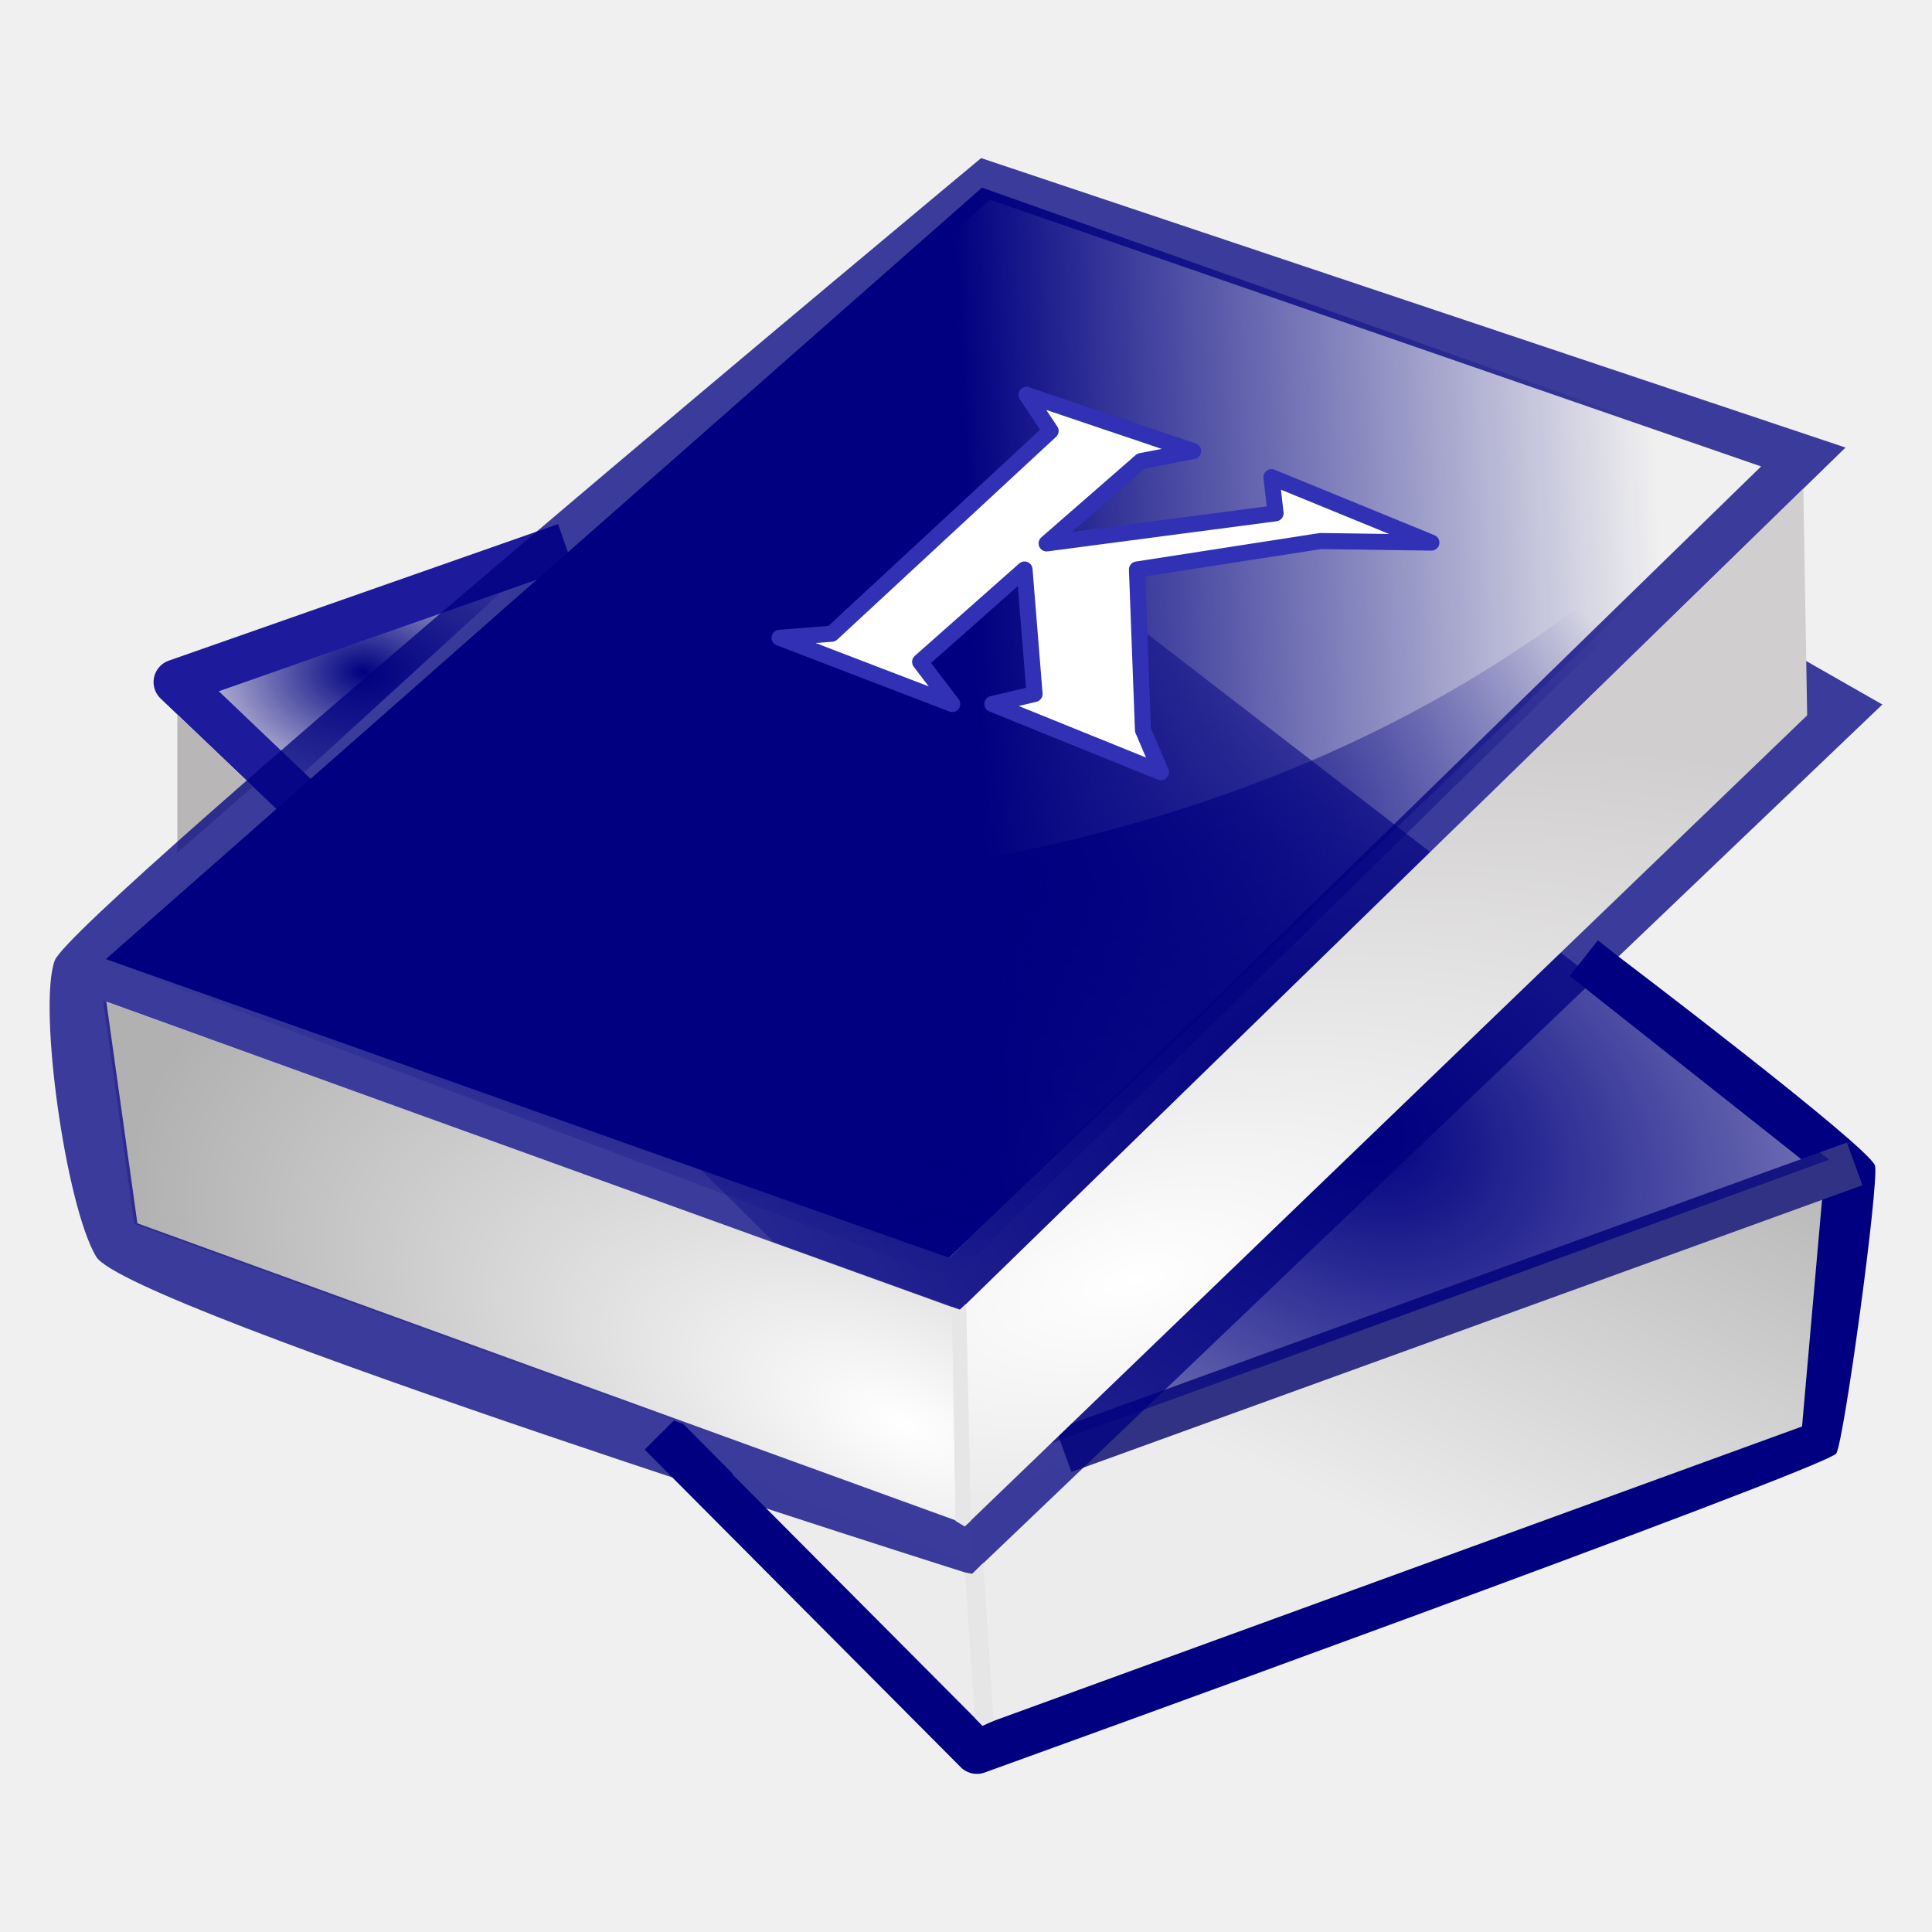
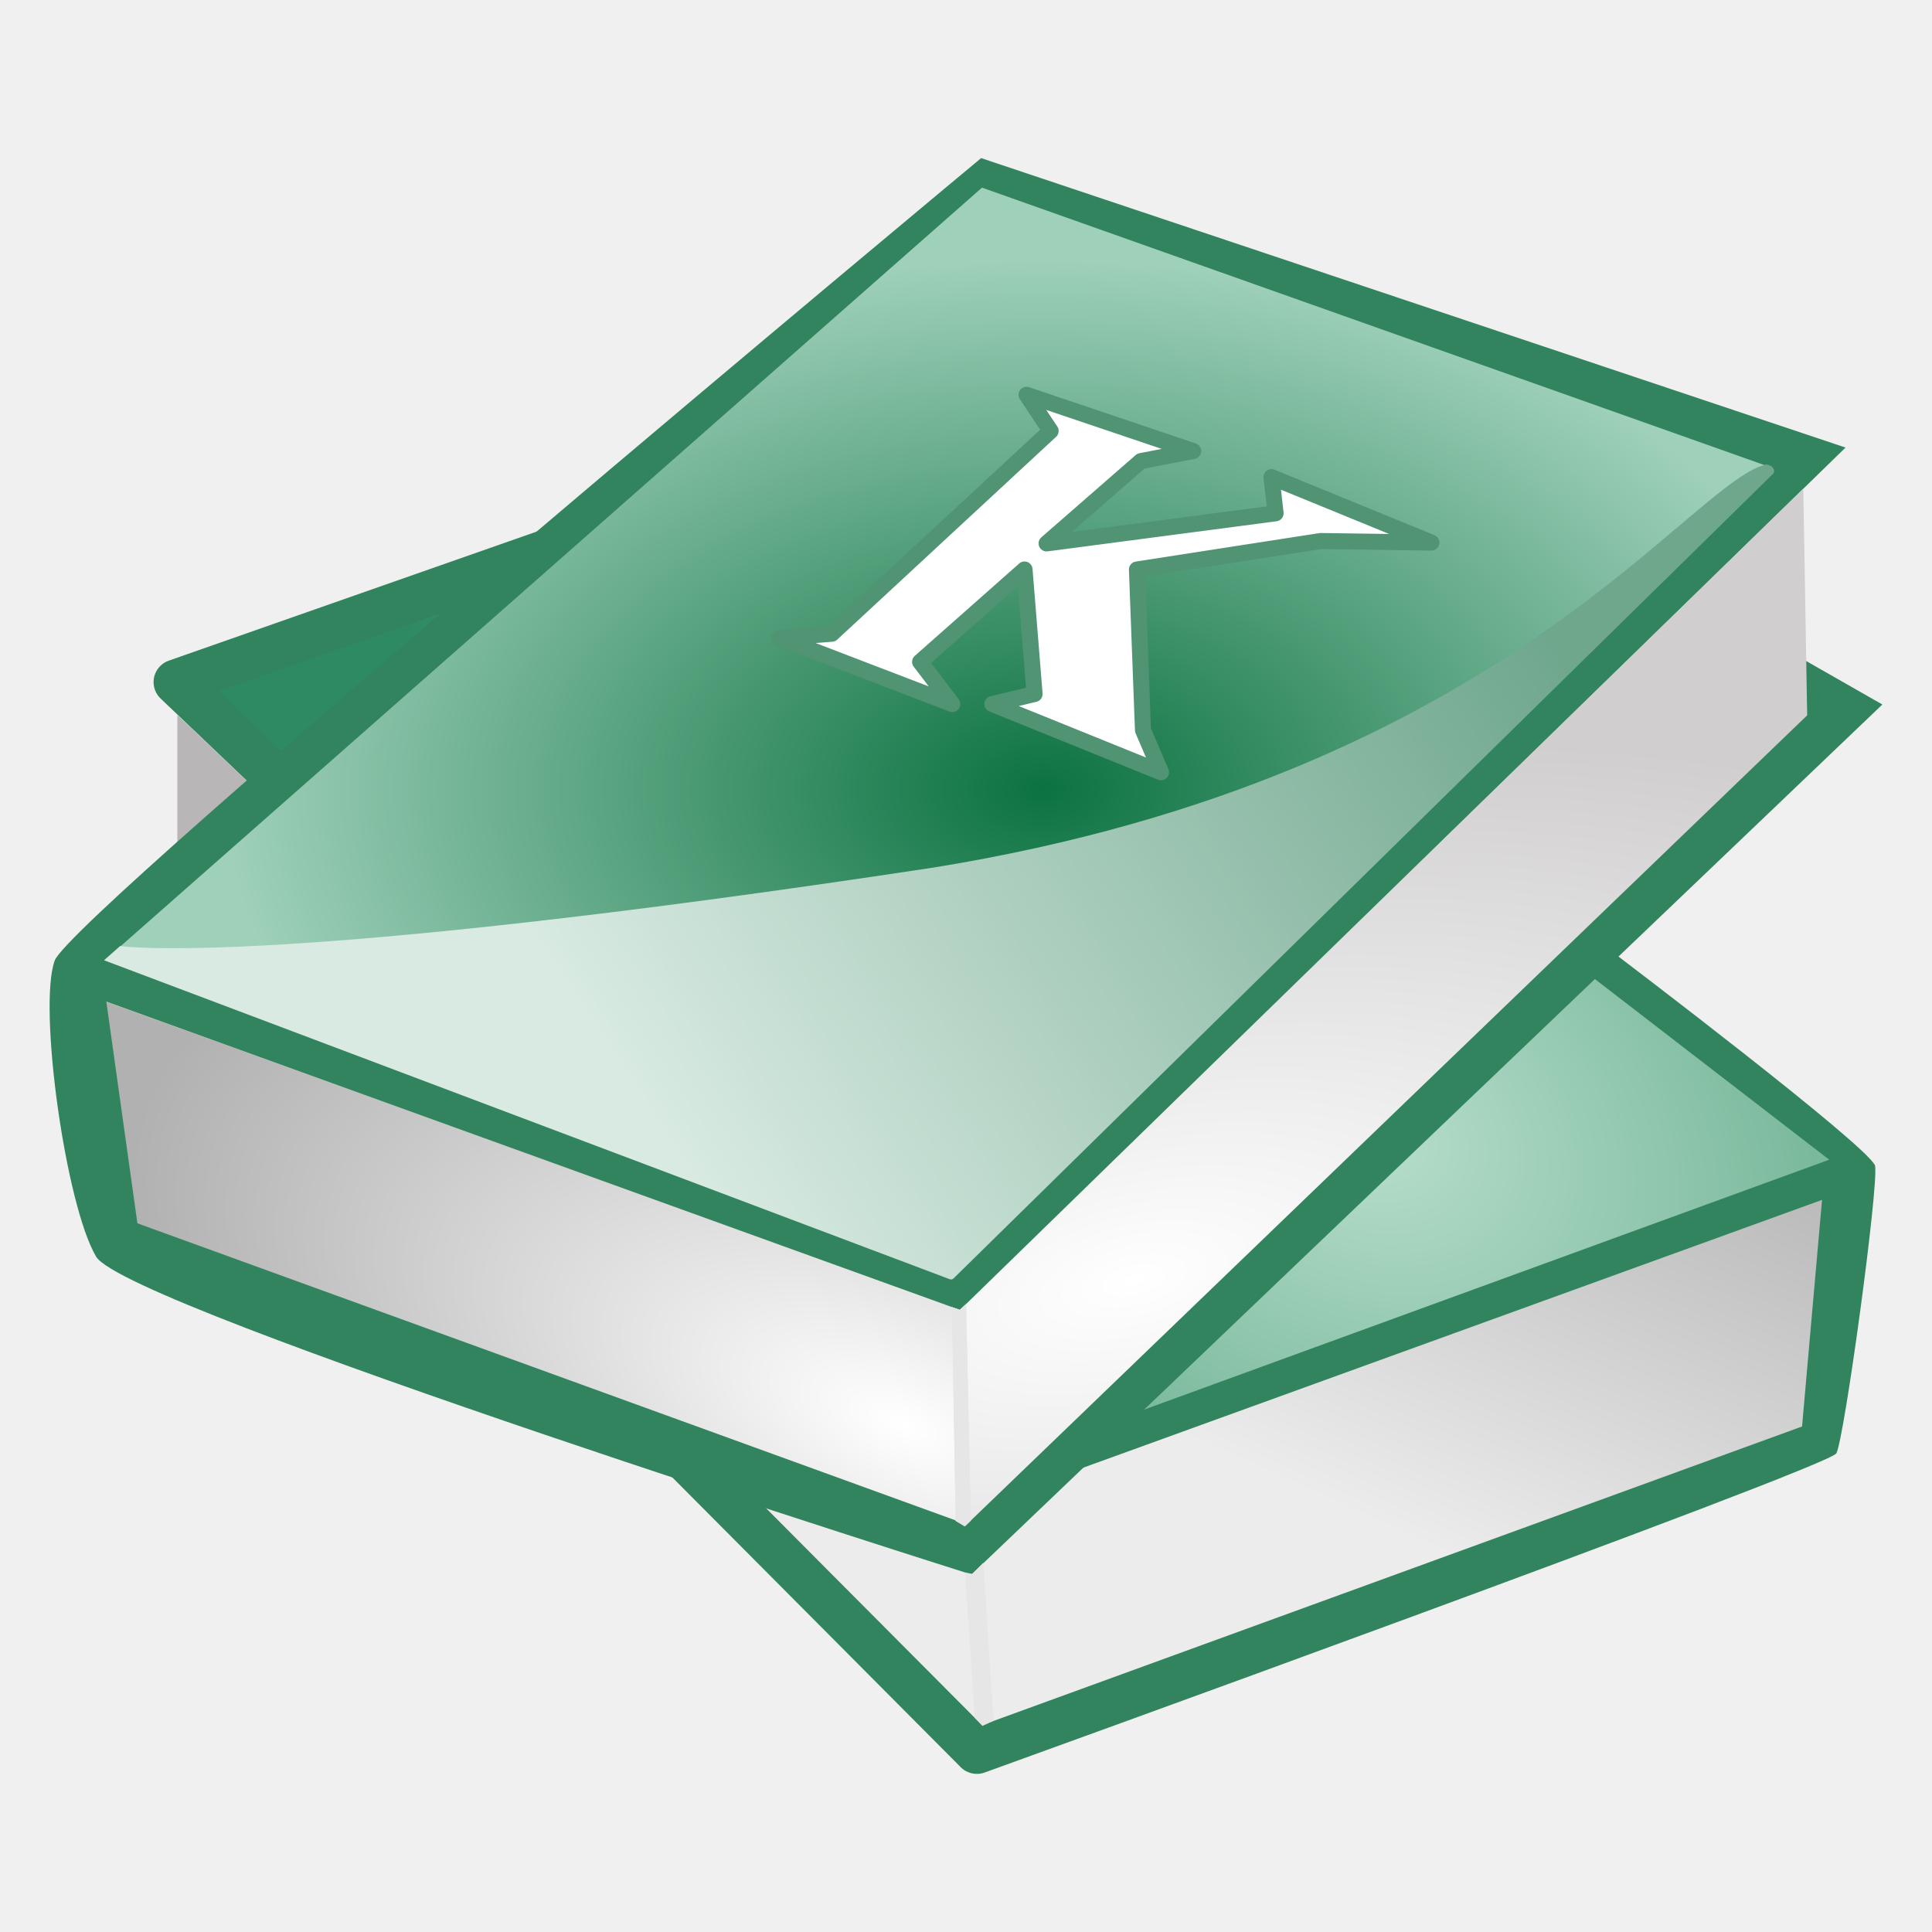
- <svg xmlns="http://www.w3.org/2000/svg" xmlns:ns1="http://www.openswatchbook.org/uri/2009/osb" xmlns:xlink="http://www.w3.org/1999/xlink" width="36mm" height="36mm" viewBox="0 0 127.559 127.559" id="svg2" version="1.1">
+ <svg xmlns="http://www.w3.org/2000/svg" xmlns:xlink="http://www.w3.org/1999/xlink" width="36mm" height="36mm" viewBox="0 0 127.559 127.559" id="svg2" version="1.1">
  <defs id="defs4">
-     <linearGradient id="linearGradient6729">
-       <stop style="stop-color:#000080;stop-opacity:1;" offset="0" id="stop6725" />
-       <stop style="stop-color:#000080;stop-opacity:0;" offset="1" id="stop6727" />
-     </linearGradient>
-     <linearGradient id="linearGradient5225">
-       <stop style="stop-color:#000080;stop-opacity:1;" offset="0" id="stop5221" />
-       <stop style="stop-color:#000080;stop-opacity:0;" offset="1" id="stop5223" />
-     </linearGradient>
-     <linearGradient id="linearGradient5217">
-       <stop style="stop-color:#000080;stop-opacity:1;" offset="0" id="stop5213" />
-       <stop style="stop-color:#000080;stop-opacity:0;" offset="1" id="stop5215" />
-     </linearGradient>
-     <linearGradient id="linearGradient5203" ns1:paint="gradient">
-       <stop style="stop-color:#000005;stop-opacity:1;" offset="0" id="stop5199" />
-       <stop style="stop-color:#000080;stop-opacity:0;" offset="1" id="stop5201" />
+     <linearGradient id="linearGradient4342-3">
+       <stop id="stop4209" offset="0" style="stop-color:#b9dfcd;stop-opacity:1" />
+       <stop id="stop4211" offset="1" style="stop-color:#2e8b61;stop-opacity:1" />
    </linearGradient>
    <linearGradient id="linearGradient4399">
      <stop style="stop-color:#ffffff;stop-opacity:1" offset="0" id="stop4401" />
      <stop style="stop-color:#b1b1b1;stop-opacity:1" offset="1" id="stop4403" />
    </linearGradient>
    <linearGradient id="linearGradient4387">
      <stop style="stop-color:#ececec;stop-opacity:1;" offset="0" id="stop4389" />
      <stop style="stop-color:#b5b5b5;stop-opacity:1" offset="1" id="stop4391" />
    </linearGradient>
    <linearGradient id="linearGradient4379">
      <stop style="stop-color:#ffffff;stop-opacity:1" offset="0" id="stop4381" />
      <stop style="stop-color:#d0cece;stop-opacity:1" offset="1" id="stop4383" />
    </linearGradient>
+     <linearGradient id="linearGradient4342">
+       <stop style="stop-color:#0c7241;stop-opacity:1" offset="0" id="stop4344" />
+       <stop style="stop-color:#9fd0ba;stop-opacity:1" offset="1" id="stop4346" />
+     </linearGradient>
+     <linearGradient id="linearGradient4332">
+       <stop style="stop-color:#d8eae2;stop-opacity:1" offset="0" id="stop4334" />
+       <stop style="stop-color:#6fa78d;stop-opacity:1" offset="1" id="stop4336" />
+     </linearGradient>
+     <linearGradient xlink:href="#linearGradient4332" id="linearGradient4338" x1="211.022" y1="569.338" x2="266.825" y2="532.722" gradientUnits="userSpaceOnUse" />
+     <radialGradient xlink:href="#linearGradient4342" id="radialGradient4348" cx="233.608" cy="545.129" fx="233.608" fy="545.129" r="54.077" gradientTransform="matrix(1,0,0,0.6463622,0,190.5898)" gradientUnits="userSpaceOnUse" />
    <linearGradient xlink:href="#linearGradient4387" id="linearGradient4393" x1="256.094" y1="591.638" x2="270.578" y2="559.643" gradientUnits="userSpaceOnUse" />
    <filter style="color-interpolation-filters:sRGB" id="filter4453">
      <feGaussianBlur stdDeviation="0.2 0.2" result="blur" id="feGaussianBlur4455" />
    </filter>
-     <radialGradient xlink:href="#linearGradient5217" id="radialGradient4205" cx="254.544" cy="571.634" fx="254.544" fy="571.634" r="52.518" gradientTransform="matrix(0.460818,-0.8874947,1.19958,0.6228637,-548.475,435.0958)" gradientUnits="userSpaceOnUse" />
+     <radialGradient xlink:href="#linearGradient4342-3" id="radialGradient4205" cx="254.544" cy="571.634" fx="254.544" fy="571.634" r="52.518" gradientTransform="matrix(0.460818,-0.8874947,1.19958,0.6228637,-548.475,435.0958)" gradientUnits="userSpaceOnUse" />
    <radialGradient xlink:href="#linearGradient4379" id="radialGradient4223" cx="239.657" cy="572.059" fx="239.657" fy="572.059" r="27.95" gradientTransform="matrix(2.406189,-0.5830536,0.2720604,1.122759,-492.6371,72.82369)" gradientUnits="userSpaceOnUse" />
    <radialGradient xlink:href="#linearGradient4399" id="radialGradient4255" cx="220.457" cy="590.284" fx="220.457" fy="590.284" r="28.438" gradientTransform="matrix(0.3720647,-0.8533671,1.752866,0.7642429,-892.2812,321.8943)" gradientUnits="userSpaceOnUse" />
-     <radialGradient xlink:href="#linearGradient5217" id="radialGradient5219" cx="226.791" cy="548.42" fx="226.791" fy="548.42" r="55.134" gradientTransform="matrix(1,0,0,0.4880138,0,280.7833)" gradientUnits="userSpaceOnUse" />
-     <radialGradient xlink:href="#linearGradient5225" id="radialGradient5227" cx="188.777" cy="535.217" fx="188.777" fy="535.217" r="13.849" gradientTransform="matrix(1,0,0,0.7052722,0,157.7434)" gradientUnits="userSpaceOnUse" />
-     <linearGradient xlink:href="#linearGradient6729" id="linearGradient6731" x1="229.786" y1="553.813" x2="275.462" y2="551.824" gradientUnits="userSpaceOnUse" />
  </defs>
  <g id="layer1" transform="translate(-168.0657,-480.4103)" style="display:inline">
    <g id="g4257" transform="translate(3.276242,-10.43839)">
      <path id="rect4259-5-3" d="m 285.45,568.447 -56.6,21.503 0.81,14.832 54.112,-19.748 z" style="color:#000000;clip-rule:nonzero;display:inline;overflow:visible;visibility:visible;opacity:1;isolation:auto;mix-blend-mode:normal;color-interpolation:sRGB;color-interpolation-filters:linearRGB;solid-color:#000000;solid-opacity:1;fill:url(#linearGradient4393);fill-opacity:1;fill-rule:evenodd;stroke:none;stroke-width:3;stroke-linecap:square;stroke-linejoin:round;stroke-miterlimit:4;stroke-dasharray:none;stroke-dashoffset:0;stroke-opacity:1;marker:none;color-rendering:auto;image-rendering:auto;shape-rendering:auto;text-rendering:auto;enable-background:accumulate" />
-       <path id="path4205" d="m 270.291,552.934 -1.863,2.354 1.178,0.93 15.615,12.355 -1.453,16.457 -54.096,19.703 -19.135,-19.227 -1.059,-1.064 -2.127,2.117 1.059,1.062 19.812,19.906 c 0.412,0.414 1.027,0.551 1.576,0.352 0,0 55.714,-20.129 56.236,-21.076 0.522,-0.948 2.798,-17.592 2.557,-18.988 -0.425,-1.29 -17.125,-13.949 -17.125,-13.949 z" style="color:#000000;font-style:normal;font-variant:normal;font-weight:normal;font-stretch:normal;font-size:medium;line-height:normal;font-family:sans-serif;text-indent:0;text-align:start;text-decoration:none;text-decoration-line:none;text-decoration-style:solid;text-decoration-color:#000000;letter-spacing:normal;word-spacing:normal;text-transform:none;writing-mode:lr-tb;direction:ltr;baseline-shift:baseline;text-anchor:start;white-space:normal;clip-rule:nonzero;display:inline;overflow:visible;visibility:visible;opacity:1;isolation:auto;mix-blend-mode:normal;color-interpolation:sRGB;color-interpolation-filters:linearRGB;solid-color:#000000;solid-opacity:1;fill:#000080;fill-opacity:1;fill-rule:evenodd;stroke:none;stroke-width:3;stroke-linecap:square;stroke-linejoin:round;stroke-miterlimit:4;stroke-dasharray:none;stroke-dashoffset:0;stroke-opacity:1;color-rendering:auto;image-rendering:auto;shape-rendering:auto;text-rendering:auto;enable-background:accumulate" />
-       <path id="path4207" d="m 285.834,568.204 -49.405,17.908" style="color:#000000;clip-rule:nonzero;display:inline;overflow:visible;visibility:visible;opacity:1;isolation:auto;mix-blend-mode:normal;color-interpolation:sRGB;color-interpolation-filters:linearRGB;solid-color:#000000;solid-opacity:1;fill:#000080;fill-opacity:1;fill-rule:evenodd;stroke:#323284;stroke-width:3;stroke-linecap:square;stroke-linejoin:round;stroke-miterlimit:4;stroke-dasharray:none;stroke-dashoffset:0;stroke-opacity:1;color-rendering:auto;image-rendering:auto;shape-rendering:auto;text-rendering:auto;enable-background:accumulate" />
+       <path id="path4205" d="m 270.291,552.934 -1.863,2.354 1.178,0.93 15.615,12.355 -1.453,16.457 -54.096,19.703 -19.135,-19.227 -1.059,-1.064 -2.127,2.117 1.059,1.062 19.812,19.906 c 0.412,0.414 1.027,0.551 1.576,0.352 0,0 55.714,-20.129 56.236,-21.076 0.522,-0.948 2.798,-17.592 2.557,-18.988 -0.425,-1.29 -17.125,-13.949 -17.125,-13.949 z" style="color:#000000;font-style:normal;font-variant:normal;font-weight:normal;font-stretch:normal;font-size:medium;line-height:normal;font-family:sans-serif;text-indent:0;text-align:start;text-decoration:none;text-decoration-line:none;text-decoration-style:solid;text-decoration-color:#000000;letter-spacing:normal;word-spacing:normal;text-transform:none;direction:ltr;block-progression:tb;writing-mode:lr-tb;baseline-shift:baseline;text-anchor:start;white-space:normal;clip-rule:nonzero;display:inline;overflow:visible;visibility:visible;opacity:1;isolation:auto;mix-blend-mode:normal;color-interpolation:sRGB;color-interpolation-filters:linearRGB;solid-color:#000000;solid-opacity:1;fill:#32845e;fill-opacity:1;fill-rule:evenodd;stroke:none;stroke-width:3;stroke-linecap:square;stroke-linejoin:round;stroke-miterlimit:4;stroke-dasharray:none;stroke-dashoffset:0;stroke-opacity:1;color-rendering:auto;image-rendering:auto;shape-rendering:auto;text-rendering:auto;enable-background:accumulate" />
+       <path id="path4207" d="m 285.834,568.204 -49.405,17.908" style="color:#000000;clip-rule:nonzero;display:inline;overflow:visible;visibility:visible;opacity:1;isolation:auto;mix-blend-mode:normal;color-interpolation:sRGB;color-interpolation-filters:linearRGB;solid-color:#000000;solid-opacity:1;fill:none;fill-opacity:1;fill-rule:evenodd;stroke:#32845e;stroke-width:3;stroke-linecap:square;stroke-linejoin:round;stroke-miterlimit:4;stroke-dasharray:none;stroke-dashoffset:0;stroke-opacity:1;color-rendering:auto;image-rendering:auto;shape-rendering:auto;text-rendering:auto;enable-background:accumulate" />
      <path id="path4340-6" d="m 230.642,587.451 54.92,-20.033 -61.141,-47.141 -45.426,16.11 z" style="fill:url(#radialGradient4205);fill-opacity:1;fill-rule:evenodd;stroke:none;stroke-width:1px;stroke-linecap:butt;stroke-linejoin:miter;stroke-opacity:1" />
      <path id="rect4259" d="m 171.599,556.918 56.608,20.387 0.269,14.333 -54.821,-19.987 z" style="color:#000000;clip-rule:nonzero;display:inline;overflow:visible;visibility:visible;opacity:1;isolation:auto;mix-blend-mode:normal;color-interpolation:sRGB;color-interpolation-filters:linearRGB;solid-color:#000000;solid-opacity:1;fill:url(#radialGradient4255);fill-opacity:1;fill-rule:evenodd;stroke:none;stroke-width:3;stroke-linecap:square;stroke-linejoin:round;stroke-miterlimit:4;stroke-dasharray:none;stroke-dashoffset:0;stroke-opacity:1;marker:none;color-rendering:auto;image-rendering:auto;shape-rendering:auto;text-rendering:auto;enable-background:accumulate" />
-       <path id="path4203" d="m 183.75,542.864 -7.321,-6.981 24.286,-8.52" style="color:#000000;clip-rule:nonzero;display:inline;overflow:visible;visibility:visible;opacity:1;isolation:auto;mix-blend-mode:normal;color-interpolation:sRGB;color-interpolation-filters:linearRGB;solid-color:#000000;solid-opacity:1;fill:url(#radialGradient5227);fill-opacity:1;fill-rule:evenodd;stroke:#1d1a9c;stroke-width:3;stroke-linecap:square;stroke-linejoin:round;stroke-miterlimit:4;stroke-dasharray:none;stroke-dashoffset:0;stroke-opacity:1;color-rendering:auto;image-rendering:auto;shape-rendering:auto;text-rendering:auto;enable-background:accumulate" />
+       <path id="path4203" d="m 183.75,542.864 -7.321,-6.981 24.286,-8.52" style="color:#000000;clip-rule:nonzero;display:inline;overflow:visible;visibility:visible;opacity:1;isolation:auto;mix-blend-mode:normal;color-interpolation:sRGB;color-interpolation-filters:linearRGB;solid-color:#000000;solid-opacity:1;fill:none;fill-opacity:1;fill-rule:evenodd;stroke:#32845e;stroke-width:3;stroke-linecap:square;stroke-linejoin:round;stroke-miterlimit:4;stroke-dasharray:none;stroke-dashoffset:0;stroke-opacity:1;color-rendering:auto;image-rendering:auto;shape-rendering:auto;text-rendering:auto;enable-background:accumulate" />
      <path id="path4292" d="M 229.661,604.782 213.094,588.143 229.75,594.362 Z" style="color:#000000;clip-rule:nonzero;display:inline;overflow:visible;visibility:visible;opacity:1;isolation:auto;mix-blend-mode:normal;color-interpolation:sRGB;color-interpolation-filters:linearRGB;solid-color:#000000;solid-opacity:1;fill:#ececec;fill-opacity:1;fill-rule:evenodd;stroke:none;stroke-width:3;stroke-linecap:square;stroke-linejoin:round;stroke-miterlimit:4;stroke-dasharray:none;stroke-dashoffset:0;stroke-opacity:1;marker:none;color-rendering:auto;image-rendering:auto;shape-rendering:auto;text-rendering:auto;enable-background:accumulate" />
-       <path id="path4308" d="m 176.5,538.05 v 9.094 l 4.983,-4.362 z" style="color:#000000;clip-rule:nonzero;display:inline;overflow:visible;visibility:visible;opacity:1;isolation:auto;mix-blend-mode:normal;color-interpolation:sRGB;color-interpolation-filters:linearRGB;solid-color:#000000;solid-opacity:1;fill:#b8b6b6;fill-opacity:1;fill-rule:evenodd;stroke:none;stroke-width:3;stroke-linecap:square;stroke-linejoin:round;stroke-miterlimit:4;stroke-dasharray:none;stroke-dashoffset:0;stroke-opacity:1;marker:none;color-rendering:auto;image-rendering:auto;shape-rendering:auto;text-rendering:auto;enable-background:accumulate" />
-       <path id="path4201" d="m 229.568,501.287 c 0,0 -60.055,49.948 -61.166,52.982 -1.111,3.034 0.715,16.156 2.736,19.551 2.021,3.395 57.795,20.984 57.795,20.984 l 60.139,-57.441 -4.203,-2.398 -1.301,-0.744 -1.488,2.605 1.303,0.744 0.707,0.404 -55.881,53.375 -54.348,-19.732 -2.051,-14.637 56.408,20.375 58.422,-56.957 z m 0.576,2.75 50.92,17.607 -53.594,52.25 -54.469,-19.672 z" style="color:#000000;font-style:normal;font-variant:normal;font-weight:normal;font-stretch:normal;font-size:medium;line-height:normal;font-family:sans-serif;text-indent:0;text-align:start;text-decoration:none;text-decoration-line:none;text-decoration-style:solid;text-decoration-color:#000000;letter-spacing:normal;word-spacing:normal;text-transform:none;writing-mode:lr-tb;direction:ltr;baseline-shift:baseline;text-anchor:start;white-space:normal;clip-rule:nonzero;display:inline;overflow:visible;visibility:visible;opacity:1;isolation:auto;mix-blend-mode:normal;color-interpolation:sRGB;color-interpolation-filters:linearRGB;solid-color:#000000;solid-opacity:1;fill:#000080;fill-opacity:0.751;fill-rule:evenodd;stroke:none;stroke-width:3;stroke-linecap:square;stroke-linejoin:miter;stroke-miterlimit:4;stroke-dasharray:none;stroke-dashoffset:0;stroke-opacity:1;color-rendering:auto;image-rendering:auto;shape-rendering:auto;text-rendering:auto;enable-background:accumulate" />
-       <path id="path4340" d="m 171.781,554.175 55.664,19.719 54.315,-52.171 -52.135,-18.486 z" style="fill:url(#linearGradient6731);fill-opacity:1;fill-rule:evenodd;stroke:none;stroke-width:1px;stroke-linecap:butt;stroke-linejoin:miter;stroke-opacity:1" />
-       <path id="path4220" d="m 281.393,521.514 c -5.2,1.283 -17.336,20.529 -54.969,26.614 -44.032,6.684 -53.7,5.181 -53.7,5.181 l -1.067,0.94 55.849,21.063 c 0.081,0.029 0.172,0.009 0.234,-0.051 l 54.117,-53.133 c 0.037,-0.037 0.061,-0.085 0.066,-0.137 0,0 0.007,-0.089 -0.025,-0.168 -0.033,-0.079 -0.108,-0.167 -0.215,-0.223 -0.097,-0.056 -0.291,-0.088 -0.291,-0.088 z" style="fill:url(#radialGradient5219);fill-opacity:1;fill-rule:evenodd;stroke:none;stroke-width:1px;stroke-linecap:butt;stroke-linejoin:miter;stroke-opacity:1" />
+       <path id="path4308" d="m 176.5,538.05 0,9.094 4.983,-4.362 z" style="color:#000000;clip-rule:nonzero;display:inline;overflow:visible;visibility:visible;opacity:1;isolation:auto;mix-blend-mode:normal;color-interpolation:sRGB;color-interpolation-filters:linearRGB;solid-color:#000000;solid-opacity:1;fill:#b8b6b6;fill-opacity:1;fill-rule:evenodd;stroke:none;stroke-width:3;stroke-linecap:square;stroke-linejoin:round;stroke-miterlimit:4;stroke-dasharray:none;stroke-dashoffset:0;stroke-opacity:1;marker:none;color-rendering:auto;image-rendering:auto;shape-rendering:auto;text-rendering:auto;enable-background:accumulate" />
+       <path id="path4201" d="m 229.568,501.287 c 0,0 -60.055,49.948 -61.166,52.982 -1.111,3.034 0.715,16.156 2.736,19.551 2.021,3.395 57.795,20.984 57.795,20.984 l 60.139,-57.441 -4.203,-2.398 -1.301,-0.744 -1.488,2.605 1.303,0.744 0.707,0.404 -55.881,53.375 -54.348,-19.732 -2.051,-14.637 56.408,20.375 58.422,-56.957 z m 0.576,2.75 50.92,17.607 -53.594,52.25 -54.469,-19.672 z" style="color:#000000;font-style:normal;font-variant:normal;font-weight:normal;font-stretch:normal;font-size:medium;line-height:normal;font-family:sans-serif;text-indent:0;text-align:start;text-decoration:none;text-decoration-line:none;text-decoration-style:solid;text-decoration-color:#000000;letter-spacing:normal;word-spacing:normal;text-transform:none;direction:ltr;block-progression:tb;writing-mode:lr-tb;baseline-shift:baseline;text-anchor:start;white-space:normal;clip-rule:nonzero;display:inline;overflow:visible;visibility:visible;opacity:1;isolation:auto;mix-blend-mode:normal;color-interpolation:sRGB;color-interpolation-filters:linearRGB;solid-color:#000000;solid-opacity:1;fill:#32845e;fill-opacity:1;fill-rule:evenodd;stroke:none;stroke-width:3;stroke-linecap:square;stroke-linejoin:miter;stroke-miterlimit:4;stroke-dasharray:none;stroke-dashoffset:0;stroke-opacity:1;color-rendering:auto;image-rendering:auto;shape-rendering:auto;text-rendering:auto;enable-background:accumulate" />
+       <path id="path4340" d="m 171.781,554.175 55.664,19.719 54.315,-52.171 -52.135,-18.486 z" style="fill:url(#radialGradient4348);fill-opacity:1;fill-rule:evenodd;stroke:none;stroke-width:1px;stroke-linecap:butt;stroke-linejoin:miter;stroke-opacity:1" />
+       <path id="path4220" d="m 281.393,521.514 c -5.2,1.283 -17.336,20.529 -54.969,26.614 -44.032,6.684 -53.7,5.181 -53.7,5.181 l -1.067,0.94 55.849,21.063 c 0.081,0.029 0.172,0.009 0.234,-0.051 l 54.117,-53.133 c 0.037,-0.037 0.061,-0.085 0.066,-0.137 0,0 0.007,-0.089 -0.025,-0.168 -0.033,-0.079 -0.108,-0.167 -0.215,-0.223 -0.097,-0.056 -0.291,-0.088 -0.291,-0.088 z" style="fill:url(#linearGradient4338);fill-opacity:1;fill-rule:evenodd;stroke:none;stroke-width:1px;stroke-linecap:butt;stroke-linejoin:miter;stroke-opacity:1" />
      <path id="rect4259-5" d="m 283.85,523.112 -55.643,54.192 0.269,14.333 55.631,-53.559 z" style="color:#000000;clip-rule:nonzero;display:inline;overflow:visible;visibility:visible;opacity:1;isolation:auto;mix-blend-mode:normal;color-interpolation:sRGB;color-interpolation-filters:linearRGB;solid-color:#000000;solid-opacity:1;fill:url(#radialGradient4223);fill-opacity:1;fill-rule:evenodd;stroke:none;stroke-width:3;stroke-linecap:square;stroke-linejoin:round;stroke-miterlimit:4;stroke-dasharray:none;stroke-dashoffset:0;stroke-opacity:1;marker:none;color-rendering:auto;image-rendering:auto;shape-rendering:auto;text-rendering:auto;enable-background:accumulate" />
-       <path id="path4395" d="m 228.574,576.943 -0.414,0.388 -0.516,-0.179 0.242,14.111 0.599,0.361 0.401,-0.379 z" style="color:#000000;font-style:normal;font-variant:normal;font-weight:normal;font-stretch:normal;font-size:medium;line-height:normal;font-family:sans-serif;text-indent:0;text-align:start;text-decoration:none;text-decoration-line:none;text-decoration-style:solid;text-decoration-color:#000000;letter-spacing:normal;word-spacing:normal;text-transform:none;writing-mode:lr-tb;direction:ltr;baseline-shift:baseline;text-anchor:start;white-space:normal;clip-rule:nonzero;display:inline;overflow:visible;visibility:visible;opacity:1;isolation:auto;mix-blend-mode:normal;color-interpolation:sRGB;color-interpolation-filters:linearRGB;solid-color:#000000;solid-opacity:1;fill:#e6e6e6;fill-opacity:1;fill-rule:evenodd;stroke:none;stroke-width:1px;stroke-linecap:butt;stroke-linejoin:miter;stroke-miterlimit:4;stroke-dasharray:none;stroke-dashoffset:0;stroke-opacity:1;color-rendering:auto;image-rendering:auto;shape-rendering:auto;text-rendering:auto;enable-background:accumulate" />
-       <path id="path4407" d="m 216.261,532.958 11.4,4.374 -2.121,-2.784 6.893,-6.098 0.663,8.218 -2.784,0.663 11.135,4.507 -1.193,-2.784 -0.398,-10.604 12.128,-1.88 7.312,0.103 -10.559,-4.321 0.272,2.386 -15.118,1.988 6.23,-5.435 3.446,-0.663 -11.002,-3.712 1.591,2.386 -14.448,13.388 z" style="fill:#ffffff;fill-rule:evenodd;stroke:#3031b4;stroke-width:1.06;stroke-linecap:butt;stroke-linejoin:round;stroke-miterlimit:4;stroke-dasharray:none;stroke-opacity:1" />
-       <path id="path4395-6" d="m 228.574,576.943 -0.414,0.388 -0.516,-0.179 0.242,14.111 0.599,0.361 0.401,-0.379 z" style="color:#000000;font-style:normal;font-variant:normal;font-weight:normal;font-stretch:normal;font-size:medium;line-height:normal;font-family:sans-serif;text-indent:0;text-align:start;text-decoration:none;text-decoration-line:none;text-decoration-style:solid;text-decoration-color:#000000;letter-spacing:normal;word-spacing:normal;text-transform:none;writing-mode:lr-tb;direction:ltr;baseline-shift:baseline;text-anchor:start;white-space:normal;clip-rule:nonzero;display:inline;overflow:visible;visibility:visible;opacity:1;isolation:auto;mix-blend-mode:normal;color-interpolation:sRGB;color-interpolation-filters:linearRGB;solid-color:#000000;solid-opacity:1;fill:#e6e6e6;fill-opacity:1;fill-rule:evenodd;stroke:none;stroke-width:1px;stroke-linecap:butt;stroke-linejoin:miter;stroke-miterlimit:4;stroke-dasharray:none;stroke-dashoffset:0;stroke-opacity:1;color-rendering:auto;image-rendering:auto;shape-rendering:auto;text-rendering:auto;enable-background:accumulate" />
-       <path id="path4395-6-7" d="m 229.713,594.03 -0.727,0.731 -0.484,-0.085 0.655,9.607 0.5,0.516 0.732,-0.335 z" style="color:#000000;font-style:normal;font-variant:normal;font-weight:normal;font-stretch:normal;font-size:medium;line-height:normal;font-family:sans-serif;text-indent:0;text-align:start;text-decoration:none;text-decoration-line:none;text-decoration-style:solid;text-decoration-color:#000000;letter-spacing:normal;word-spacing:normal;text-transform:none;writing-mode:lr-tb;direction:ltr;baseline-shift:baseline;text-anchor:start;white-space:normal;clip-rule:nonzero;display:inline;overflow:visible;visibility:visible;opacity:1;isolation:auto;mix-blend-mode:normal;color-interpolation:sRGB;color-interpolation-filters:linearRGB;solid-color:#000000;solid-opacity:1;fill:#e6e6e6;fill-opacity:1;fill-rule:evenodd;stroke:none;stroke-width:1px;stroke-linecap:butt;stroke-linejoin:miter;stroke-miterlimit:4;stroke-dasharray:none;stroke-dashoffset:0;stroke-opacity:1;color-rendering:auto;image-rendering:auto;shape-rendering:auto;text-rendering:auto;enable-background:accumulate" />
+       <path id="path4395" d="m 228.574,576.943 -0.414,0.388 -0.516,-0.179 0.242,14.111 0.599,0.361 0.401,-0.379 z" style="color:#000000;font-style:normal;font-variant:normal;font-weight:normal;font-stretch:normal;font-size:medium;line-height:normal;font-family:sans-serif;text-indent:0;text-align:start;text-decoration:none;text-decoration-line:none;text-decoration-style:solid;text-decoration-color:#000000;letter-spacing:normal;word-spacing:normal;text-transform:none;direction:ltr;block-progression:tb;writing-mode:lr-tb;baseline-shift:baseline;text-anchor:start;white-space:normal;clip-rule:nonzero;display:inline;overflow:visible;visibility:visible;opacity:1;isolation:auto;mix-blend-mode:normal;color-interpolation:sRGB;color-interpolation-filters:linearRGB;solid-color:#000000;solid-opacity:1;fill:#e6e6e6;fill-opacity:1;fill-rule:evenodd;stroke:none;stroke-width:1px;stroke-linecap:butt;stroke-linejoin:miter;stroke-miterlimit:4;stroke-dasharray:none;stroke-dashoffset:0;stroke-opacity:1;color-rendering:auto;image-rendering:auto;shape-rendering:auto;text-rendering:auto;enable-background:accumulate" />
+       <path id="path4407" d="m 216.261,532.958 11.4,4.374 -2.121,-2.784 6.893,-6.098 0.663,8.218 -2.784,0.663 11.135,4.507 -1.193,-2.784 -0.398,-10.604 12.128,-1.88 7.312,0.103 -10.559,-4.321 0.272,2.386 -15.118,1.988 6.23,-5.435 3.446,-0.663 -11.002,-3.712 1.591,2.386 -14.448,13.388 z" style="fill:#ffffff;fill-rule:evenodd;stroke:#509474;stroke-width:1.06;stroke-linecap:butt;stroke-linejoin:round;stroke-miterlimit:4;stroke-dasharray:none;stroke-opacity:1" />
+       <path id="path4395-6" d="m 228.574,576.943 -0.414,0.388 -0.516,-0.179 0.242,14.111 0.599,0.361 0.401,-0.379 z" style="color:#000000;font-style:normal;font-variant:normal;font-weight:normal;font-stretch:normal;font-size:medium;line-height:normal;font-family:sans-serif;text-indent:0;text-align:start;text-decoration:none;text-decoration-line:none;text-decoration-style:solid;text-decoration-color:#000000;letter-spacing:normal;word-spacing:normal;text-transform:none;direction:ltr;block-progression:tb;writing-mode:lr-tb;baseline-shift:baseline;text-anchor:start;white-space:normal;clip-rule:nonzero;display:inline;overflow:visible;visibility:visible;opacity:1;isolation:auto;mix-blend-mode:normal;color-interpolation:sRGB;color-interpolation-filters:linearRGB;solid-color:#000000;solid-opacity:1;fill:#e6e6e6;fill-opacity:1;fill-rule:evenodd;stroke:none;stroke-width:1px;stroke-linecap:butt;stroke-linejoin:miter;stroke-miterlimit:4;stroke-dasharray:none;stroke-dashoffset:0;stroke-opacity:1;color-rendering:auto;image-rendering:auto;shape-rendering:auto;text-rendering:auto;enable-background:accumulate" />
+       <path id="path4395-6-7" d="m 229.713,594.03 -0.727,0.731 -0.484,-0.085 0.655,9.607 0.5,0.516 0.732,-0.335 z" style="color:#000000;font-style:normal;font-variant:normal;font-weight:normal;font-stretch:normal;font-size:medium;line-height:normal;font-family:sans-serif;text-indent:0;text-align:start;text-decoration:none;text-decoration-line:none;text-decoration-style:solid;text-decoration-color:#000000;letter-spacing:normal;word-spacing:normal;text-transform:none;direction:ltr;block-progression:tb;writing-mode:lr-tb;baseline-shift:baseline;text-anchor:start;white-space:normal;clip-rule:nonzero;display:inline;overflow:visible;visibility:visible;opacity:1;isolation:auto;mix-blend-mode:normal;color-interpolation:sRGB;color-interpolation-filters:linearRGB;solid-color:#000000;solid-opacity:1;fill:#e6e6e6;fill-opacity:1;fill-rule:evenodd;stroke:none;stroke-width:1px;stroke-linecap:butt;stroke-linejoin:miter;stroke-miterlimit:4;stroke-dasharray:none;stroke-dashoffset:0;stroke-opacity:1;color-rendering:auto;image-rendering:auto;shape-rendering:auto;text-rendering:auto;enable-background:accumulate" />
    </g>
  </g>
</svg>
